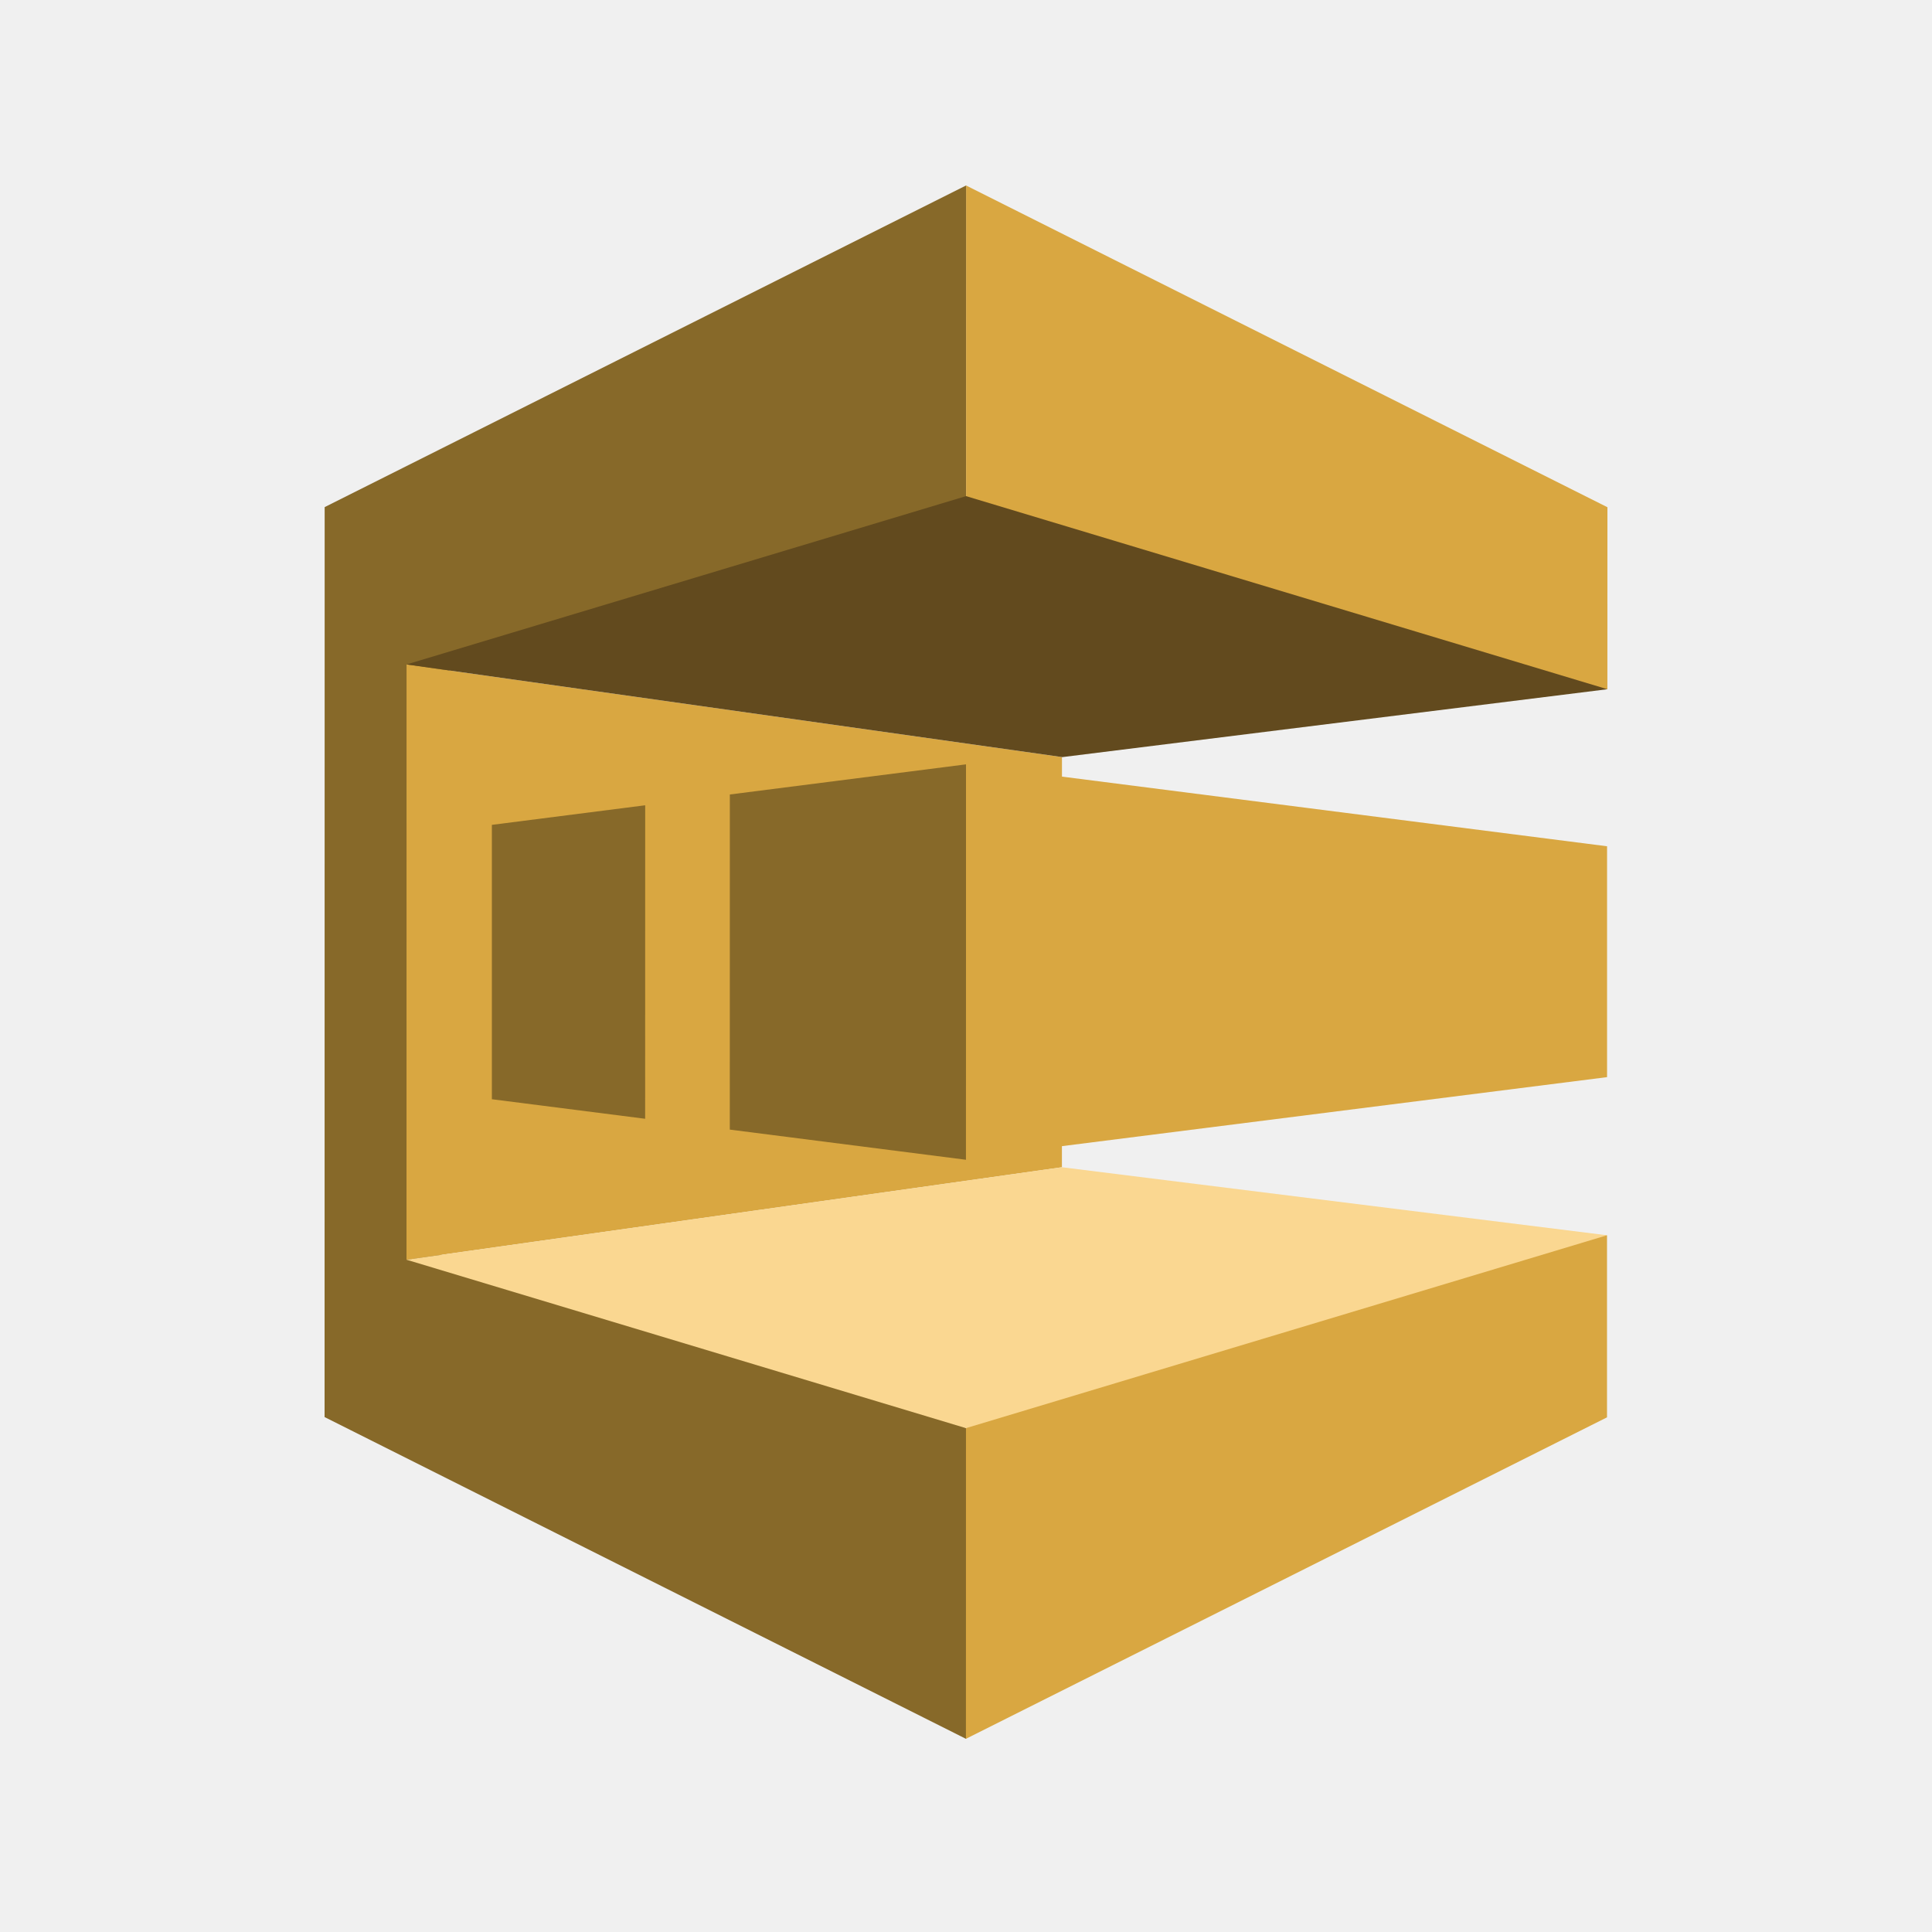
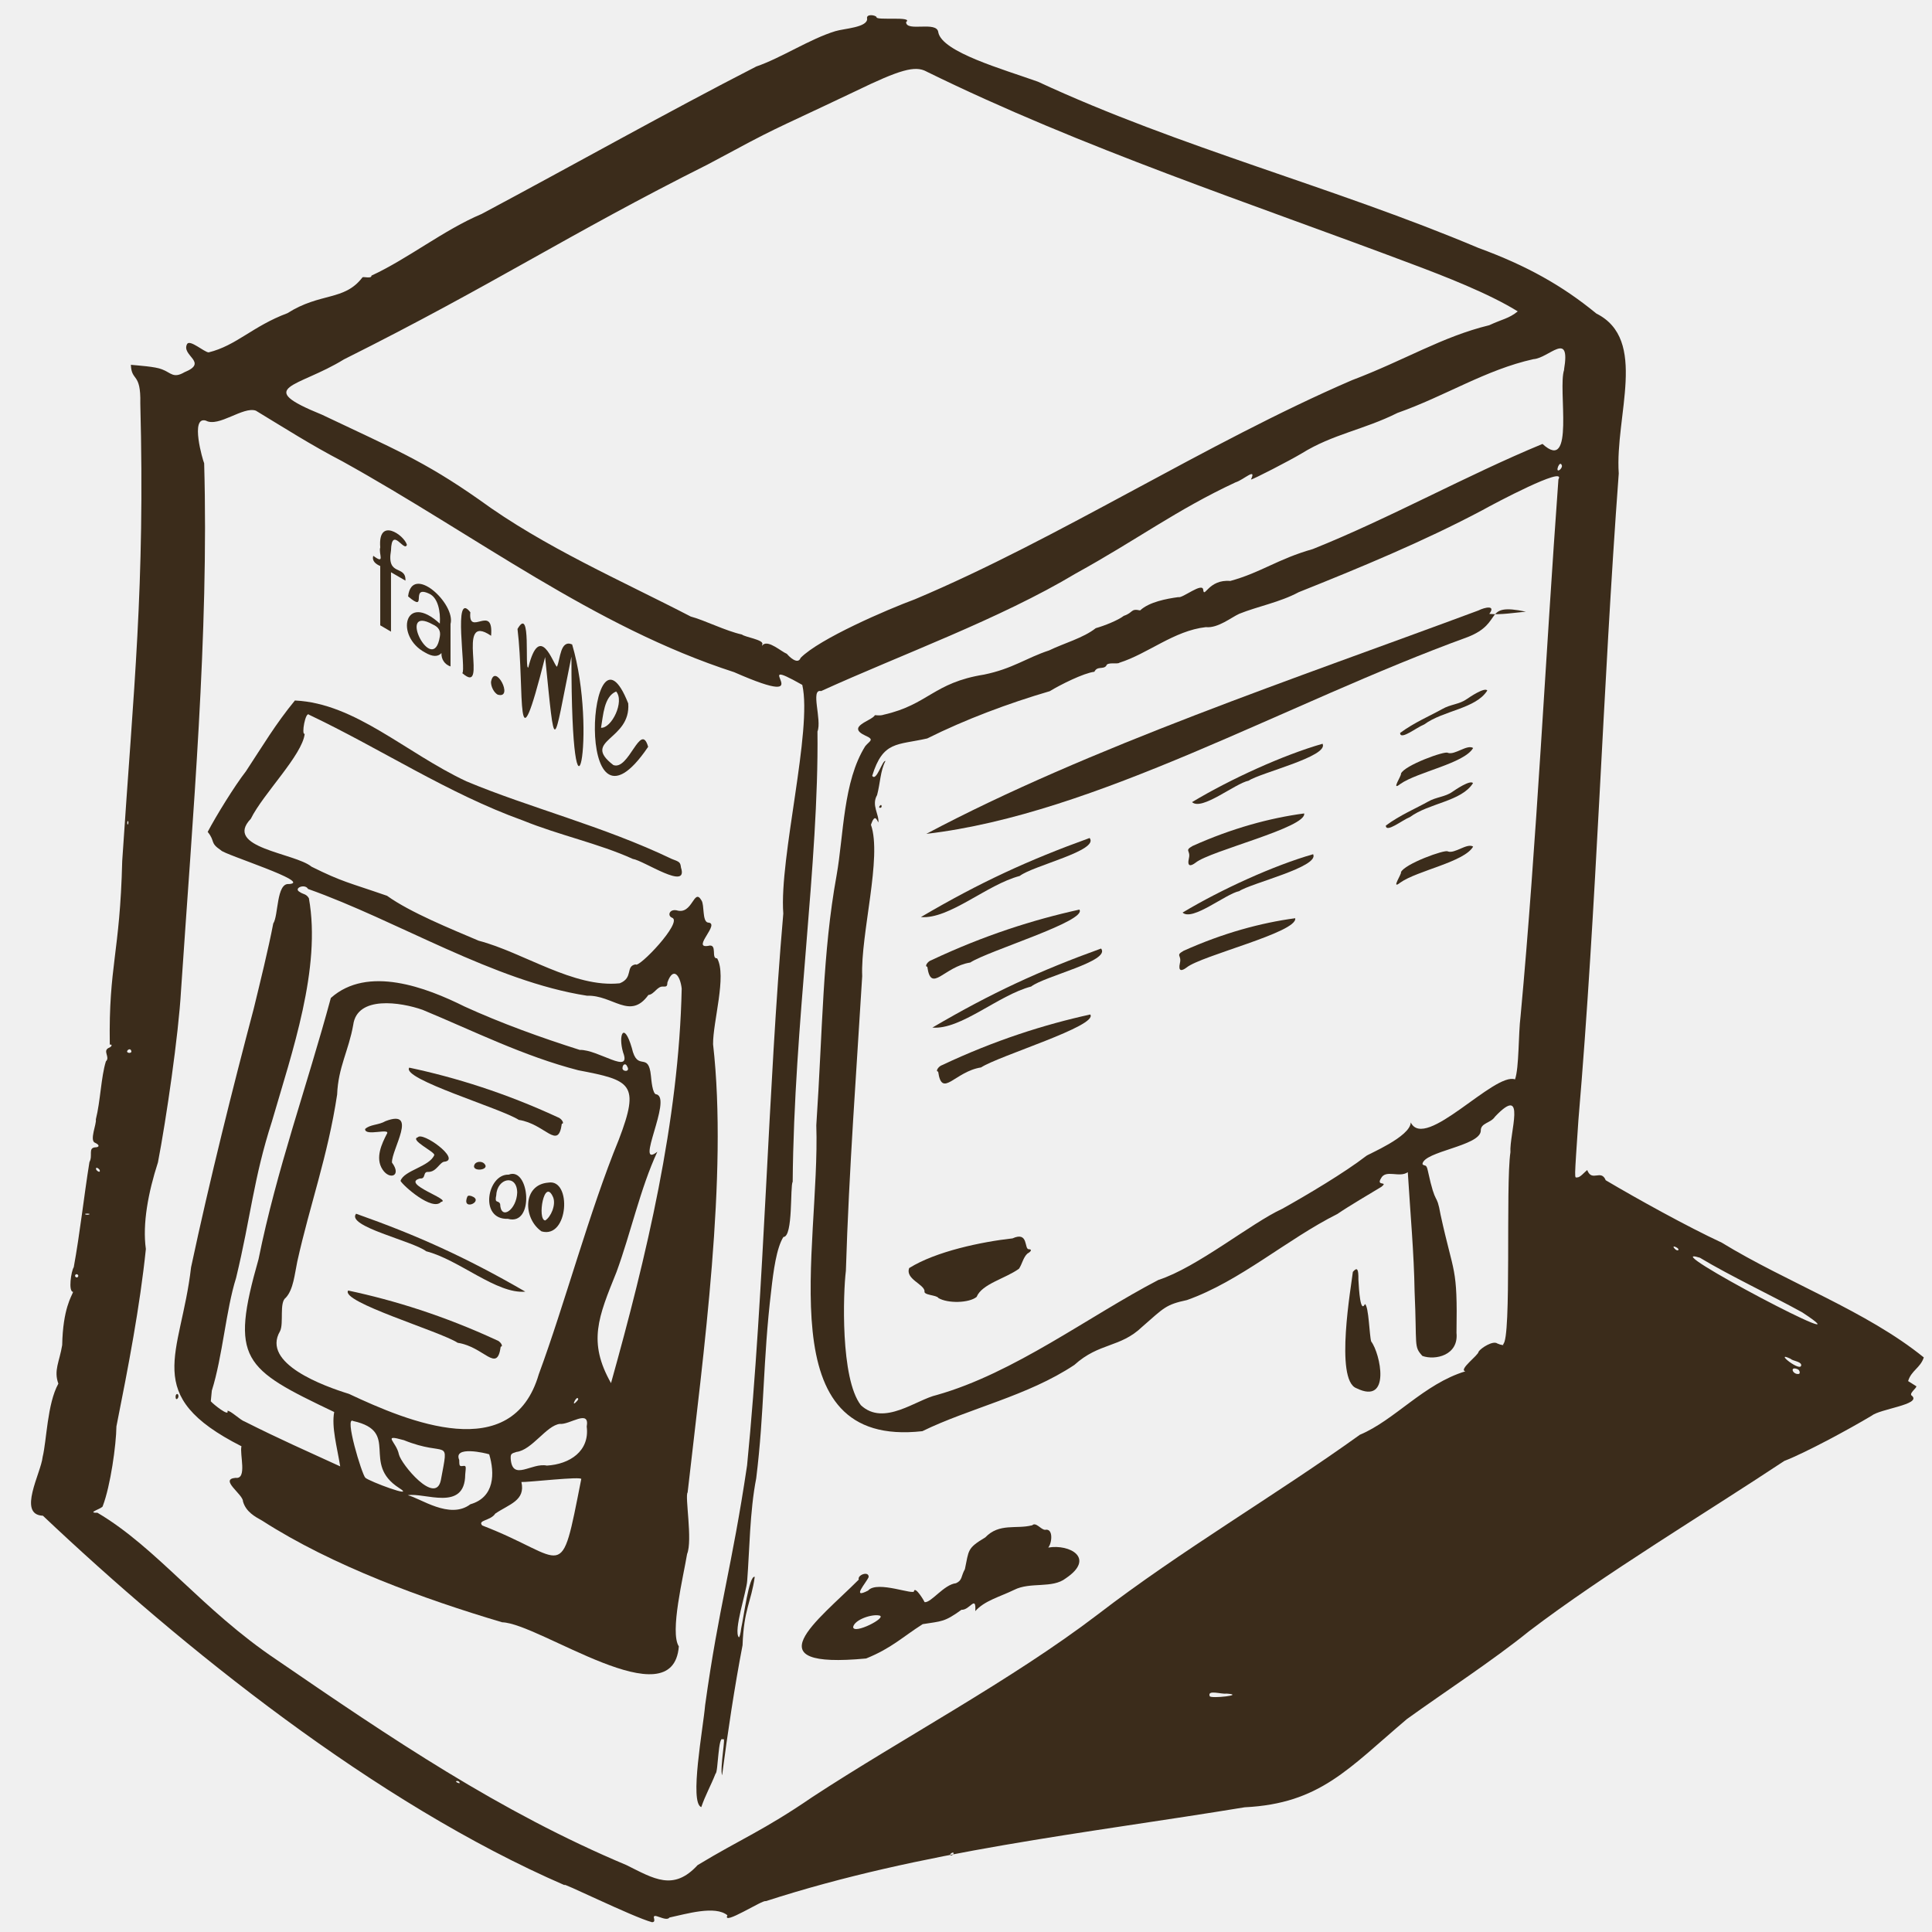
- <svg xmlns="http://www.w3.org/2000/svg" width="250" height="250" fill="none">
-   <g clip-path="url(#a)">
-     <path fill="#D9A741" d="m207.994 89.186-2.666-.045-80.271-23.84-.048-1.104V24L208 65.635l-.006 23.55Z" />
-     <path fill="#876929" d="M125 66.607 125.008 24 42.011 65.619 42 183.366l.041.021v.001l82.951 41.614.275-.385-.107-39.595-.163-.221-5.185-3.709-64.195-19.189.324-74.48L125 66.606Z" />
-     <path fill="#D9A741" d="m137.412 151.039-84.81 11.968.006-77.029 84.81 11.985-.006 53.076Z" />
-     <path fill="#876929" d="m94.435 146.17 30.562 3.903.006-51.166-30.562 3.899-.006 43.364Zm-30.787-3.931 19.834 2.529.006-40.566-19.84 2.535v35.502Z" />
-     <path fill="#624A1E" d="m52.608 85.978 72.4-21.78 82.986 24.988-70.524 8.783-84.862-11.99Z" />
-     <path fill="#D9A741" d="m207.953 139.381-82.956 10.502.005-50.976 82.951 10.6v29.874Zm-.006 20.463-1.785.077-80.91 24.569-.255.311-.006 40.201 82.956-41.599v-23.559Z" />
-     <path fill="#FAD791" d="m52.602 163.007 72.395 21.794 82.95-24.958-70.535-8.804-84.81 11.968Z" />
-   </g>
-   <defs>
-     <clipPath id="a">
-       <path fill="#fff" d="M42 24h166v201H42z" />
-     </clipPath>
-   </defs>
+ <svg xmlns="http://www.w3.org/2000/svg" width="250" height="250" viewBox="0 0 58 58" fill="none">
+   <path d="M26.032 0.56C26.046 0.826 25.34 0.855 25.08 0.935C24.314 1.168 23.459 1.737 22.705 1.996C20.027 3.369 17.211 4.956 14.46 6.423C13.319 6.905 12.26 7.761 11.15 8.275C11.159 8.381 10.892 8.289 10.878 8.331C10.334 9.041 9.62 8.773 8.629 9.402C7.581 9.794 7.099 10.374 6.262 10.579C6.122 10.565 5.714 10.195 5.62 10.322C5.421 10.676 6.276 10.874 5.538 11.174C5.201 11.372 5.133 11.188 4.866 11.089C4.667 11.004 4.135 10.973 3.929 10.952C3.948 11.466 4.233 11.166 4.212 12.105C4.355 17.653 4.013 20.615 3.669 25.847C3.601 28.644 3.259 28.979 3.296 31.361C3.385 31.342 3.357 31.427 3.264 31.458C3.071 31.554 3.317 31.736 3.179 31.863C3.032 32.337 3.018 33.043 2.877 33.606C2.907 33.731 2.673 34.25 2.858 34.309C2.994 34.371 2.992 34.444 2.854 34.444C2.638 34.467 2.793 34.689 2.685 34.887C2.521 35.904 2.399 37.036 2.214 38.043C2.137 38.156 2.043 38.776 2.195 38.784C2.153 38.911 1.888 39.284 1.867 40.38C1.785 40.885 1.607 41.137 1.752 41.538C1.417 42.142 1.403 43.241 1.279 43.744C1.232 44.218 0.515 45.473 1.288 45.503C5.459 49.447 11.25 54.124 16.958 56.598C16.73 56.431 18.991 57.551 19.577 57.707C19.636 57.702 19.652 57.676 19.638 57.603C19.558 57.367 19.989 57.716 20.099 57.565C20.596 57.461 21.47 57.193 21.838 57.499C21.662 57.834 22.92 57.013 22.988 57.075C27.672 55.556 32.575 55.044 37.366 54.256C39.627 54.145 40.48 53.093 42.237 51.607C43.348 50.806 44.819 49.848 45.906 48.968C48.158 47.253 51.239 45.402 53.565 43.859C54.195 43.616 55.493 42.916 56.184 42.503C56.442 42.293 57.677 42.168 57.403 41.906C57.281 41.843 57.55 41.668 57.529 41.616C57.513 41.604 57.33 41.491 57.283 41.461C57.379 41.142 57.649 41.069 57.754 40.751C56.03 39.354 53.645 38.503 51.688 37.305C50.653 36.824 49.149 35.991 48.205 35.432C48.064 35.085 47.792 35.5 47.649 35.125C47.565 35.189 47.438 35.352 47.347 35.347C47.263 35.347 47.26 35.486 47.385 33.625C47.937 27.148 48.111 20.75 48.596 14.214C48.479 12.48 49.486 10.195 47.923 9.412C46.907 8.577 45.827 7.971 44.388 7.445C40.04 5.61 35.422 4.433 31.158 2.452C30.117 2.079 28.283 1.567 28.168 0.97C28.131 0.616 27.208 0.97 27.201 0.664C27.44 0.477 26.273 0.626 26.315 0.513C26.28 0.451 26.006 0.409 26.029 0.553L26.032 0.56ZM27.812 2.147C32.484 4.442 37.544 6.1 42.387 7.926C43.369 8.294 44.693 8.808 45.564 9.348C45.302 9.563 45.096 9.582 44.709 9.763C43.287 10.11 42.181 10.81 40.586 11.414C36.19 13.311 31.786 16.172 27.468 17.99C26.636 18.297 24.598 19.176 24.035 19.75C23.953 19.969 23.691 19.714 23.623 19.629C23.45 19.559 23.075 19.212 22.904 19.356C22.873 19.398 22.869 19.396 22.887 19.337C22.925 19.205 22.356 19.125 22.274 19.049C21.782 18.941 21.147 18.617 20.737 18.509C18.673 17.438 16.339 16.429 14.387 15.002C12.71 13.825 11.794 13.464 9.667 12.45C7.584 11.603 8.943 11.641 10.325 10.789C14.837 8.534 17.021 7.056 21.245 4.938C23.543 3.704 22.826 4.095 25.673 2.742C27.02 2.088 27.468 1.963 27.81 2.145L27.812 2.147ZM46.956 11.103C46.759 11.669 47.295 14.235 46.307 13.327C44.013 14.275 41.708 15.565 39.412 16.483C38.35 16.785 37.858 17.188 36.933 17.441C36.286 17.384 36.155 17.971 36.122 17.714C36.111 17.457 35.492 17.974 35.373 17.926C35.021 17.974 34.501 18.07 34.227 18.325C33.934 18.261 34.03 18.391 33.737 18.488C33.569 18.62 33.152 18.787 32.896 18.858C32.519 19.155 31.936 19.311 31.495 19.526C30.811 19.75 30.399 20.077 29.541 20.252C28.021 20.495 27.871 21.151 26.533 21.455C26.406 21.502 26.242 21.453 26.261 21.478C26.151 21.646 25.401 21.813 25.975 22.082C26.264 22.21 26.114 22.233 25.975 22.401C25.31 23.462 25.331 25.054 25.116 26.273C24.689 28.623 24.701 30.875 24.506 33.781C24.628 37.508 23.028 43.487 27.69 42.965C29.091 42.279 30.851 41.909 32.252 40.977C33.002 40.298 33.627 40.468 34.29 39.831C34.946 39.26 34.991 39.166 35.633 39.029C37.228 38.463 38.627 37.208 40.15 36.444C40.496 36.206 41.136 35.833 41.469 35.63C41.694 35.449 41.302 35.623 41.457 35.378C41.598 35.092 42.012 35.371 42.263 35.189C42.34 36.441 42.45 37.637 42.467 38.769C42.542 40.439 42.436 40.411 42.701 40.706C43.085 40.845 43.793 40.689 43.725 40.015C43.758 37.984 43.648 38.309 43.247 36.467C43.118 35.736 43.113 36.293 42.863 35.139C42.818 34.92 42.762 35.029 42.703 34.946C42.741 34.562 44.425 34.408 44.454 33.951C44.444 33.706 44.753 33.722 44.88 33.524C45.843 32.51 45.309 34.04 45.344 34.592C45.196 35.562 45.384 40.218 45.124 40.352C45.166 40.397 45.063 40.383 44.948 40.331C44.824 40.239 44.463 40.463 44.388 40.578C44.393 40.68 43.772 41.123 43.992 41.168C42.746 41.545 41.869 42.635 40.825 43.072C38.306 44.883 35.457 46.543 32.955 48.468C30.368 50.442 27.065 52.195 24.387 53.949C22.913 54.959 22.248 55.202 20.943 55.992C20.217 56.782 19.631 56.4 18.808 55.992C15.004 54.395 11.749 52.19 8.303 49.827C6.059 48.322 4.716 46.47 2.926 45.414C2.57 45.421 3.088 45.286 3.085 45.213C3.317 44.607 3.488 43.383 3.495 42.822C3.854 41.022 4.201 39.22 4.379 37.496C4.273 36.743 4.449 35.8 4.742 34.894C4.99 33.604 5.36 31.073 5.435 29.731C5.784 24.512 6.274 19.032 6.129 13.907C6.091 13.829 5.698 12.485 6.18 12.627C6.562 12.839 7.303 12.19 7.682 12.329C8.528 12.841 9.334 13.358 10.285 13.853C14.282 16.07 17.829 18.818 22.039 20.179C24.823 21.403 22.325 19.563 24.085 20.561C24.394 21.912 23.389 25.757 23.515 27.427C23.051 32.76 22.953 38.635 22.428 43.991C21.971 47.069 21.582 48.209 21.168 51.195C21.109 51.886 20.69 54.124 21.053 54.251C21.175 53.891 21.343 53.6 21.482 53.244C21.561 53.221 21.557 52.048 21.709 52.225C21.805 52.056 21.604 53.086 21.678 53.296C21.84 52.044 22.051 50.645 22.292 49.39C22.332 48.294 22.548 48.112 22.658 47.338C22.487 47.282 22.328 48.548 22.25 48.888C22.234 49.036 22.203 49.154 22.182 49.154C22.009 48.97 22.414 47.772 22.431 47.459C22.501 46.572 22.508 45.367 22.702 44.381C22.951 42.371 22.901 40.833 23.152 38.748C23.218 38.156 23.311 37.465 23.518 37.135C23.815 37.135 23.715 35.606 23.797 35.479C23.836 30.727 24.586 25.92 24.541 21.96C24.68 21.613 24.319 20.669 24.649 20.747C27.062 19.648 30.005 18.589 32.299 17.214C34.126 16.209 35.319 15.306 37.092 14.48C37.334 14.407 37.734 14.016 37.554 14.396C37.615 14.396 38.714 13.829 39.077 13.612C40.014 13.03 40.937 12.905 41.954 12.396C43.388 11.891 44.599 11.101 46.035 10.782C46.499 10.754 47.157 9.895 46.953 11.098L46.956 11.103ZM46.892 13.988C46.892 14.023 46.864 14.072 46.827 14.103C46.66 14.226 46.836 13.759 46.892 13.988ZM46.785 14.391C46.401 19.632 46.133 25.283 45.648 30.512C45.581 31.035 45.606 32.059 45.482 32.404C44.864 32.177 42.781 34.566 42.352 33.696C42.338 34.13 41.063 34.651 41.014 34.703C40.37 35.201 39.231 35.878 38.496 36.288C37.561 36.717 35.935 38.052 34.775 38.425C32.688 39.512 30.445 41.222 28.126 41.878C27.51 42.015 26.535 42.831 25.844 42.185C25.226 41.388 25.312 38.802 25.394 38.151C25.486 35.135 25.718 32.057 25.884 29.304C25.832 28.05 26.488 25.724 26.146 24.759C26.261 24.429 26.315 24.594 26.369 24.691C26.397 24.446 26.153 24.174 26.331 23.868C26.427 23.509 26.427 23.141 26.582 22.846C26.493 22.804 26.31 23.483 26.184 23.29C26.509 22.238 26.929 22.375 27.836 22.169C28.972 21.601 30.274 21.113 31.514 20.75C31.832 20.556 32.528 20.207 32.854 20.167C32.941 19.985 33.119 20.106 33.21 19.988C33.238 19.863 33.552 19.948 33.604 19.896C34.459 19.627 35.246 18.933 36.2 18.827C36.563 18.867 36.973 18.528 37.205 18.426C37.76 18.202 38.421 18.082 38.988 17.778C40.817 17.047 42.748 16.249 44.505 15.315C44.861 15.115 47.026 13.969 46.787 14.388L46.785 14.391ZM3.845 24.736C3.814 24.818 3.812 24.613 3.845 24.653C3.856 24.667 3.859 24.707 3.845 24.736ZM3.945 31.569C3.945 31.592 3.917 31.609 3.88 31.609C3.713 31.592 3.922 31.401 3.945 31.569ZM2.996 35.137C3.015 35.229 2.889 35.142 2.884 35.099C2.865 35.007 2.989 35.092 2.996 35.137ZM2.675 36.458C2.647 36.47 2.596 36.47 2.568 36.458C2.488 36.427 2.753 36.427 2.675 36.458ZM50.353 37.463C50.444 37.533 50.348 37.571 50.28 37.491C50.201 37.413 50.248 37.397 50.353 37.463ZM51.032 37.758C51.932 38.3 53.223 38.909 54.106 39.399C56.348 40.871 49.561 37.3 51.032 37.758ZM2.343 38.326C2.315 38.383 2.226 38.328 2.261 38.276C2.289 38.22 2.378 38.274 2.343 38.326ZM53.752 40.791C53.82 40.859 54.052 40.869 54.073 40.97C54.097 41.239 53.216 40.534 53.752 40.791ZM53.963 41.104C54.034 41.13 54.055 41.248 53.991 41.248C53.811 41.265 53.722 41.005 53.963 41.104ZM36.821 50.843C37.416 50.883 36.343 51.001 36.317 50.921C36.237 50.714 36.67 50.869 36.821 50.843ZM13.795 53.508C13.811 53.534 13.795 53.541 13.753 53.525C13.607 53.471 13.76 53.433 13.795 53.508ZM28.62 55.659C28.606 55.683 28.576 55.702 28.55 55.702C28.454 55.678 28.665 55.549 28.62 55.659Z" fill="#3B2C1B" />
+   <path d="M8.856 21.026C8.271 21.738 7.903 22.365 7.383 23.155C7.041 23.594 6.49 24.49 6.235 24.974C6.474 25.269 6.286 25.292 6.635 25.528C6.731 25.655 9.407 26.491 8.676 26.54C8.294 26.497 8.362 27.491 8.203 27.724C8.062 28.469 7.797 29.54 7.619 30.274C6.994 32.639 6.3 35.399 5.736 38.045C5.431 40.701 4.208 41.878 7.249 43.418C7.188 43.649 7.43 44.414 7.073 44.366C6.572 44.409 7.298 44.859 7.294 45.072C7.383 45.39 7.661 45.534 7.875 45.654C9.983 47.01 12.72 48.003 15.074 48.702C16.189 48.732 20.203 51.652 20.379 49.426C20.102 49.001 20.517 47.324 20.627 46.652C20.798 46.244 20.554 44.902 20.643 44.805C21.114 40.649 21.857 35.293 21.407 31.349C21.4 30.675 21.824 29.295 21.529 28.769C21.332 28.79 21.557 28.311 21.257 28.396C20.749 28.481 21.651 27.707 21.25 27.696C21.077 27.653 21.152 27.172 21.06 27.033C20.828 26.63 20.798 27.479 20.311 27.328C20.086 27.288 20.032 27.498 20.179 27.552C20.507 27.679 19.16 29.087 19.081 28.951C18.767 29.007 19.024 29.354 18.605 29.519C17.225 29.665 15.707 28.59 14.371 28.241C13.54 27.887 12.319 27.394 11.619 26.892C10.454 26.488 10.283 26.481 9.353 26.019C8.854 25.604 6.694 25.453 7.53 24.58C7.898 23.832 9.079 22.665 9.147 22.03C9.039 22.073 9.173 21.339 9.278 21.457C11.434 22.481 13.46 23.828 15.7 24.632C16.782 25.073 17.986 25.325 18.996 25.785C19.334 25.837 20.674 26.755 20.444 26.047C20.423 25.887 20.409 25.875 20.165 25.785C18.115 24.802 15.887 24.247 13.999 23.455C12.167 22.594 10.667 21.115 8.859 21.03L8.856 21.026ZM9.245 26.686C11.928 27.637 14.826 29.458 17.621 29.892C18.401 29.866 18.912 30.635 19.465 29.87C19.641 29.854 19.73 29.601 19.908 29.618C20.015 29.623 20.032 29.606 20.037 29.491C20.215 28.998 20.423 29.293 20.465 29.679C20.381 33.665 19.402 37.732 18.343 41.522C17.64 40.281 17.963 39.541 18.507 38.189C18.933 37.031 19.224 35.672 19.734 34.576C19.031 35.128 20.186 32.986 19.711 32.854C19.584 32.866 19.552 32.387 19.542 32.302C19.467 31.533 19.137 32.21 18.968 31.46C18.727 30.639 18.553 31.078 18.706 31.595C18.968 32.286 17.954 31.503 17.405 31.519C16.229 31.146 15.037 30.715 13.947 30.217C12.797 29.644 11.038 28.972 9.932 29.96C9.208 32.635 8.303 35.118 7.762 37.8C6.9 40.826 7.289 41.081 10.033 42.39C9.948 42.84 10.119 43.44 10.213 44.022C9.238 43.574 8.397 43.206 7.345 42.675C7.221 42.638 6.914 42.336 6.827 42.354C6.9 42.55 6.403 42.159 6.328 42.067L6.359 41.748C6.682 40.725 6.783 39.328 7.087 38.366C7.535 36.51 7.608 35.392 8.163 33.668C8.765 31.592 9.651 29.066 9.273 26.965C9.194 26.83 9.1 26.851 9.004 26.781C8.791 26.672 9.14 26.519 9.243 26.679L9.245 26.686ZM12.682 30.314C14.207 30.946 15.723 31.708 17.361 32.13C18.942 32.432 19.221 32.529 18.577 34.213C17.696 36.359 16.953 39.151 16.175 41.255C15.379 43.991 12.258 42.682 10.475 41.845C9.735 41.616 7.835 40.935 8.407 39.963C8.526 39.722 8.376 39.1 8.58 38.958C8.809 38.713 8.847 38.241 8.924 37.876C9.304 36.161 9.84 34.715 10.121 32.859C10.152 32.04 10.468 31.54 10.604 30.767C10.721 29.884 12.026 30.083 12.687 30.316L12.682 30.314ZM18.83 32.019C18.928 32.179 18.701 32.182 18.687 32.076C18.687 31.944 18.788 31.904 18.83 32.019ZM17.359 42.001C17.359 42.015 17.331 42.055 17.293 42.09C17.131 42.263 17.323 41.859 17.359 42.001ZM17.614 42.829C17.705 43.562 17.106 43.958 16.417 43.998C15.962 43.902 15.386 44.48 15.332 43.798C15.327 43.652 15.339 43.638 15.505 43.588C15.972 43.532 16.405 42.791 16.808 42.746C17.096 42.781 17.71 42.288 17.614 42.826V42.829ZM10.607 42.661C12.029 42.98 10.827 43.928 11.982 44.671C12.518 45.008 11.073 44.468 10.967 44.362C10.862 44.26 10.325 42.482 10.604 42.661H10.607ZM12.113 43.23C13.446 43.774 13.483 43.09 13.235 44.435C13.076 45.204 12.043 43.956 11.975 43.661C11.9 43.281 11.452 43.046 12.113 43.232V43.23ZM14.685 43.656C14.856 44.222 14.854 44.949 14.121 45.159C13.5 45.631 12.612 44.97 12.242 44.888C12.734 44.796 13.959 45.397 13.966 44.265C13.994 44.003 13.994 43.998 13.891 44.01C13.795 44.022 13.788 44.01 13.786 43.829C13.598 43.392 14.578 43.623 14.683 43.659L14.685 43.656ZM17.45 44.402C16.806 47.659 17.047 46.782 14.477 45.796C14.327 45.631 14.73 45.657 14.868 45.44C15.287 45.154 15.78 45.05 15.653 44.491C15.812 44.505 17.488 44.312 17.45 44.404V44.402Z" fill="#3B2C1B" />
+   <path d="M40.614 38.18C40.572 38.571 40.061 41.432 40.721 41.675C41.771 42.192 41.438 40.628 41.164 40.272C41.11 40.097 41.092 39.213 40.977 39.149C40.839 39.432 40.797 38.729 40.78 38.413C40.785 38.099 40.747 38.029 40.616 38.18H40.614Z" fill="#3B2C1B" />
+   <path d="M5.272 41.937C5.272 42.062 5.361 41.982 5.357 41.911C5.352 41.812 5.265 41.84 5.272 41.937Z" fill="#3B2C1B" />
+   <path d="M30.98 45.791C30.514 45.914 30 45.713 29.579 46.154C29.03 46.482 29.089 46.532 28.967 47.107C28.845 47.324 28.897 47.44 28.7 47.529C28.335 47.569 27.955 48.121 27.758 48.098C27.749 48.069 27.491 47.631 27.44 47.756C27.491 47.921 26.338 47.432 26.062 47.749C25.54 48.02 26.008 47.515 26.078 47.343C26.083 47.15 25.729 47.284 25.781 47.421C24.53 48.671 22.55 50.112 26.001 49.789C26.765 49.48 27.081 49.152 27.7 48.758C28.269 48.666 28.346 48.702 28.864 48.327C29.11 48.345 29.307 47.862 29.279 48.367C29.553 48.055 30.005 47.942 30.443 47.73C30.933 47.48 31.589 47.699 31.997 47.381C32.894 46.777 32.114 46.348 31.469 46.459C31.584 46.322 31.624 45.881 31.383 45.925C31.261 45.942 31.095 45.666 30.98 45.798V45.791ZM26.397 48.499C26.657 48.553 25.617 49.084 25.612 48.843C25.657 48.619 26.179 48.449 26.397 48.499Z" fill="#3B2C1B" />
+   <path d="M26.399 24.21C26.367 24.271 26.472 24.259 26.467 24.21C26.467 24.144 26.427 24.163 26.399 24.21Z" fill="#3B2C1B" />
+   <path d="M44.382 18.327C38.932 20.356 32.684 22.443 27.809 25.033C32.921 24.436 38.572 21.122 44.063 19.124C45.174 18.69 44.48 18.084 45.809 18.363C45.486 18.391 45.047 18.464 44.71 18.429C44.912 18.16 44.586 18.226 44.382 18.327Z" fill="#3B2C1B" />
+   <path d="M30.397 37.177C29.476 37.279 28.096 37.566 27.293 38.069C27.175 38.397 27.733 38.547 27.756 38.758C27.71 38.887 28.122 38.873 28.171 38.967C28.452 39.135 29.092 39.121 29.319 38.934C29.476 38.543 30.186 38.383 30.591 38.088C30.687 37.944 30.718 37.748 30.844 37.633C30.962 37.569 30.985 37.503 30.889 37.503C30.737 37.512 30.889 36.953 30.397 37.177Z" fill="#3B2C1B" />
+   <path d="M11.572 33.658C11.368 33.779 11.106 33.753 10.961 33.894C10.949 34.132 11.755 33.84 11.61 34.047C11.471 34.319 11.251 34.76 11.485 35.111C11.696 35.434 12.069 35.305 11.767 34.901C11.75 34.514 12.568 33.276 11.572 33.658Z" fill="#3B2C1B" />
+   <path d="M12.54 34.142C12.296 34.224 13.037 34.569 13.039 34.672C12.898 35.026 12.127 35.133 12.024 35.451C12.102 35.597 12.978 36.373 13.24 36.083C13.592 36.022 12.008 35.538 12.61 35.378C12.798 35.397 12.683 35.166 12.858 35.182C13.114 35.184 13.203 34.868 13.36 34.873C13.828 34.79 12.676 33.958 12.542 34.144L12.54 34.142Z" fill="#3B2C1B" />
+   <path d="M14.246 34.958C14.125 35.196 14.743 35.137 14.535 34.929C14.455 34.852 14.296 34.866 14.246 34.958Z" fill="#3B2C1B" />
+   <path d="M15.271 35.264C14.629 35.236 14.372 36.623 15.248 36.59C16.056 36.816 15.895 35.012 15.271 35.264ZM15.527 35.797C15.513 36.316 15.032 36.654 15.014 36.144C14.96 36.012 14.838 36.156 14.899 35.875C14.922 35.373 15.515 35.234 15.527 35.797Z" fill="#3B2C1B" />
+   <path d="M16.462 35.503C15.684 35.562 15.698 36.583 16.258 36.967C17.075 37.198 17.169 35.38 16.462 35.503ZM16.607 35.946C16.696 36.177 16.534 36.538 16.368 36.639C16.119 36.621 16.337 35.319 16.607 35.946Z" fill="#3B2C1B" />
+   <path d="M14.008 35.986C13.908 36.356 14.547 36.047 14.151 35.906C14.053 35.88 14.034 35.892 14.008 35.986Z" fill="#3B2C1B" />
+   <path d="M10.69 36.437C10.383 36.816 12.394 37.255 12.794 37.564C13.785 37.817 14.91 38.854 15.77 38.776C13.985 37.743 12.518 37.083 10.69 36.437Z" fill="#3B2C1B" />
+   <path d="M10.452 38.743C10.206 39.083 13.202 39.963 13.741 40.312C14.538 40.432 14.922 41.241 15.032 40.427C15.123 40.427 15.025 40.267 14.91 40.232C13.329 39.501 11.841 39.038 10.454 38.743H10.452Z" fill="#3B2C1B" />
+   <path d="M12.286 32.052C12.04 32.392 15.036 33.271 15.575 33.62C16.372 33.741 16.756 34.55 16.866 33.736C16.957 33.736 16.859 33.576 16.744 33.54C15.163 32.809 13.675 32.347 12.288 32.052H12.286Z" fill="#3B2C1B" />
+   <path d="M32.709 25.155C33.018 25.533 31.01 25.986 30.612 26.297C29.623 26.556 28.503 27.601 27.646 27.531C29.424 26.486 30.886 25.816 32.709 25.158V25.155Z" fill="#3B2C1B" />
+   <path d="M33.054 28.474C33.363 28.852 31.355 29.304 30.957 29.616C29.968 29.875 28.848 30.92 27.991 30.849C29.769 29.804 31.231 29.134 33.054 28.476V28.474Z" fill="#3B2C1B" />
+   <path d="M32.404 27.306C32.653 27.646 29.661 28.545 29.127 28.896C28.33 29.021 27.953 29.835 27.838 29.021C27.747 29.021 27.845 28.861 27.96 28.826C29.537 28.082 31.022 27.611 32.407 27.306H32.404Z" fill="#3B2C1B" />
+   <path d="M32.73 30.455C32.978 30.795 29.987 31.694 29.452 32.045C28.656 32.17 28.279 32.984 28.164 32.17C28.073 32.17 28.171 32.01 28.286 31.974C29.862 31.231 31.348 30.759 32.733 30.455H32.73Z" fill="#3B2C1B" />
+   <path d="M39.705 22.33C39.895 22.709 37.836 23.198 37.487 23.436C37.079 23.518 36.076 24.351 35.786 24.08C36.95 23.382 38.527 22.665 39.705 22.328V22.33Z" fill="#3B2C1B" />
+   <path d="M39.422 25.646C39.611 26.026 37.552 26.514 37.203 26.752C36.795 26.835 35.792 27.667 35.502 27.396C36.666 26.698 38.243 25.981 39.422 25.644V25.646Z" fill="#3B2C1B" />
+   <path d="M39.152 24.42C39.234 24.842 36.331 25.54 35.893 25.898C35.743 26.012 35.633 26.021 35.692 25.766C35.75 25.521 35.546 25.545 35.799 25.398C36.983 24.865 38.126 24.556 39.152 24.42Z" fill="#3B2C1B" />
+   <path d="M38.883 27.566C38.965 27.988 36.062 28.686 35.623 29.045C35.474 29.158 35.364 29.168 35.422 28.913C35.481 28.667 35.277 28.691 35.53 28.545C36.713 28.012 37.856 27.703 38.883 27.566Z" fill="#3B2C1B" />
+   <path d="M44.649 20.731C44.302 21.28 43.327 21.328 42.758 21.747C42.524 21.839 42.036 22.235 42.032 22.004C42.449 21.693 42.946 21.483 43.299 21.285C43.543 21.143 43.812 21.146 44.032 20.988C44.108 20.936 44.574 20.617 44.651 20.731H44.649Z" fill="#3B2C1B" />
+   <path d="M44.22 23.512C43.873 24.061 42.899 24.108 42.329 24.528C42.095 24.62 41.608 25.016 41.603 24.785C42.02 24.474 42.517 24.264 42.87 24.066C43.114 23.924 43.384 23.927 43.604 23.769C43.679 23.717 44.145 23.398 44.222 23.512H44.22Z" fill="#3B2C1B" />
+   <path d="M44.224 22.457C43.957 22.919 42.552 23.174 42.039 23.535C41.739 23.773 42.092 23.264 42.057 23.226C42.153 22.978 43.393 22.528 43.465 22.601C43.676 22.676 44.042 22.339 44.224 22.455V22.457Z" fill="#3B2C1B" />
+   <path d="M44.224 25.417C43.957 25.88 42.552 26.134 42.039 26.495C41.739 26.733 42.092 26.224 42.057 26.186C42.153 25.939 43.393 25.488 43.465 25.561C43.676 25.637 44.042 25.299 44.224 25.415V25.417Z" fill="#3B2C1B" />
+   <path d="M11.415 18.775V16.992C11.288 16.938 11.157 16.844 11.206 16.686C11.579 16.964 11.356 16.622 11.415 16.431C11.342 15.513 12.13 16.058 12.216 16.355C12.139 16.596 11.759 15.777 11.738 16.525C11.6 17.325 12.19 16.943 12.172 17.431L11.738 17.179V18.962L11.415 18.773V18.775Z" fill="#3B2C1B" />
+   <path d="M12.761 19.589C11.85 19.106 12.138 17.747 13.204 18.721C13.228 18.358 13.15 17.945 12.888 17.825C12.284 17.54 12.867 18.433 12.251 17.903C12.37 16.907 13.687 18.125 13.525 18.733V20.007C13.35 19.95 13.244 19.79 13.253 19.606C13.146 19.724 12.982 19.719 12.761 19.589ZM12.993 18.747C11.876 18.127 13.005 20.346 13.204 19.113C13.237 18.934 13.164 18.823 12.993 18.747Z" fill="#3B2C1B" />
+   <path d="M13.877 20.207C14.003 20.165 13.586 17.681 14.12 18.381C14.05 19.143 14.825 18.096 14.743 19.087C13.628 18.318 14.699 20.931 13.877 20.207Z" fill="#3B2C1B" />
+   <path d="M14.939 20.853C14.829 20.79 14.74 20.622 14.74 20.474C14.85 19.863 15.447 21.002 14.939 20.853Z" fill="#3B2C1B" />
+   <path d="M17.152 19.726C16.59 22.481 16.674 22.764 16.365 19.726C15.444 23.37 15.763 20.74 15.536 18.882C15.96 18.146 15.739 20.139 15.861 20.037C16.206 18.651 16.604 19.927 16.719 20.018C16.822 19.802 16.815 19.191 17.176 19.346C17.958 21.995 17.15 25.846 17.155 19.726H17.152Z" fill="#3B2C1B" />
+   <path d="M18.86 21.118C18.945 22.231 17.433 22.212 18.413 22.967C18.881 23.146 19.233 21.639 19.458 22.42C17.173 25.792 17.677 18.113 18.86 21.118ZM18.043 21.849C18.366 21.865 18.755 21.056 18.497 20.759C18.129 20.912 18.11 21.478 18.043 21.849Z" fill="#3B2C1B" />
</svg>
